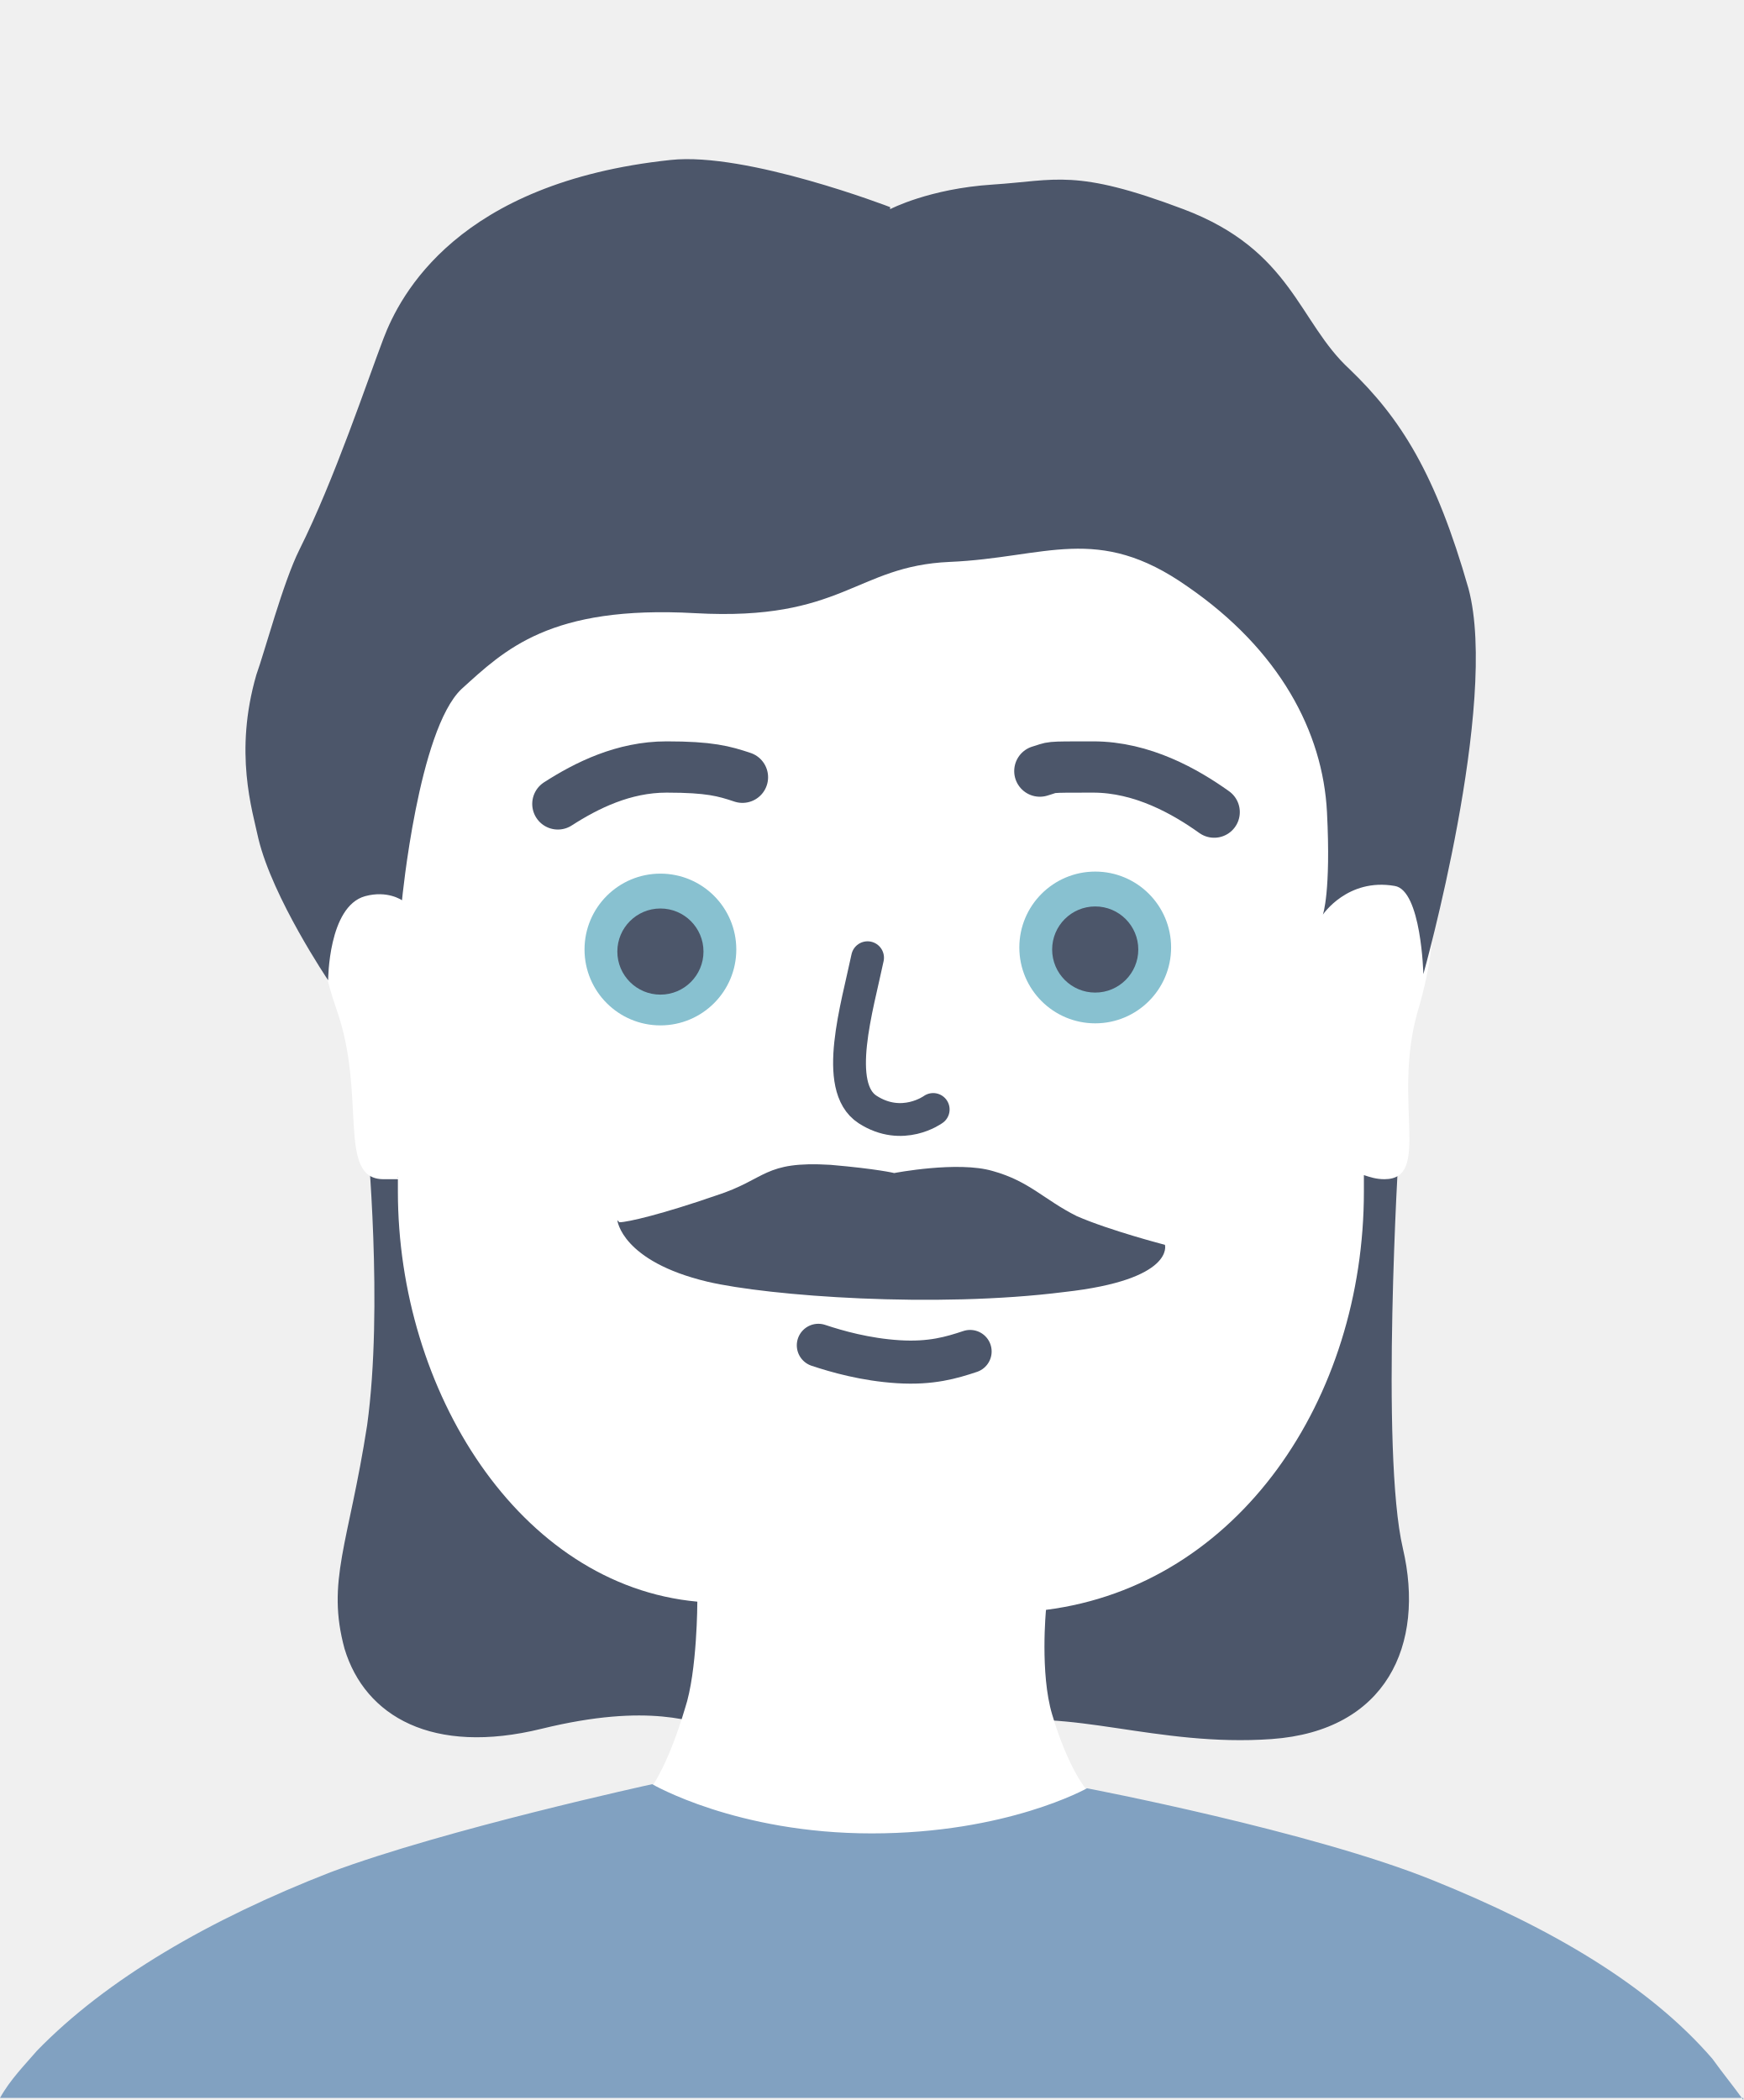
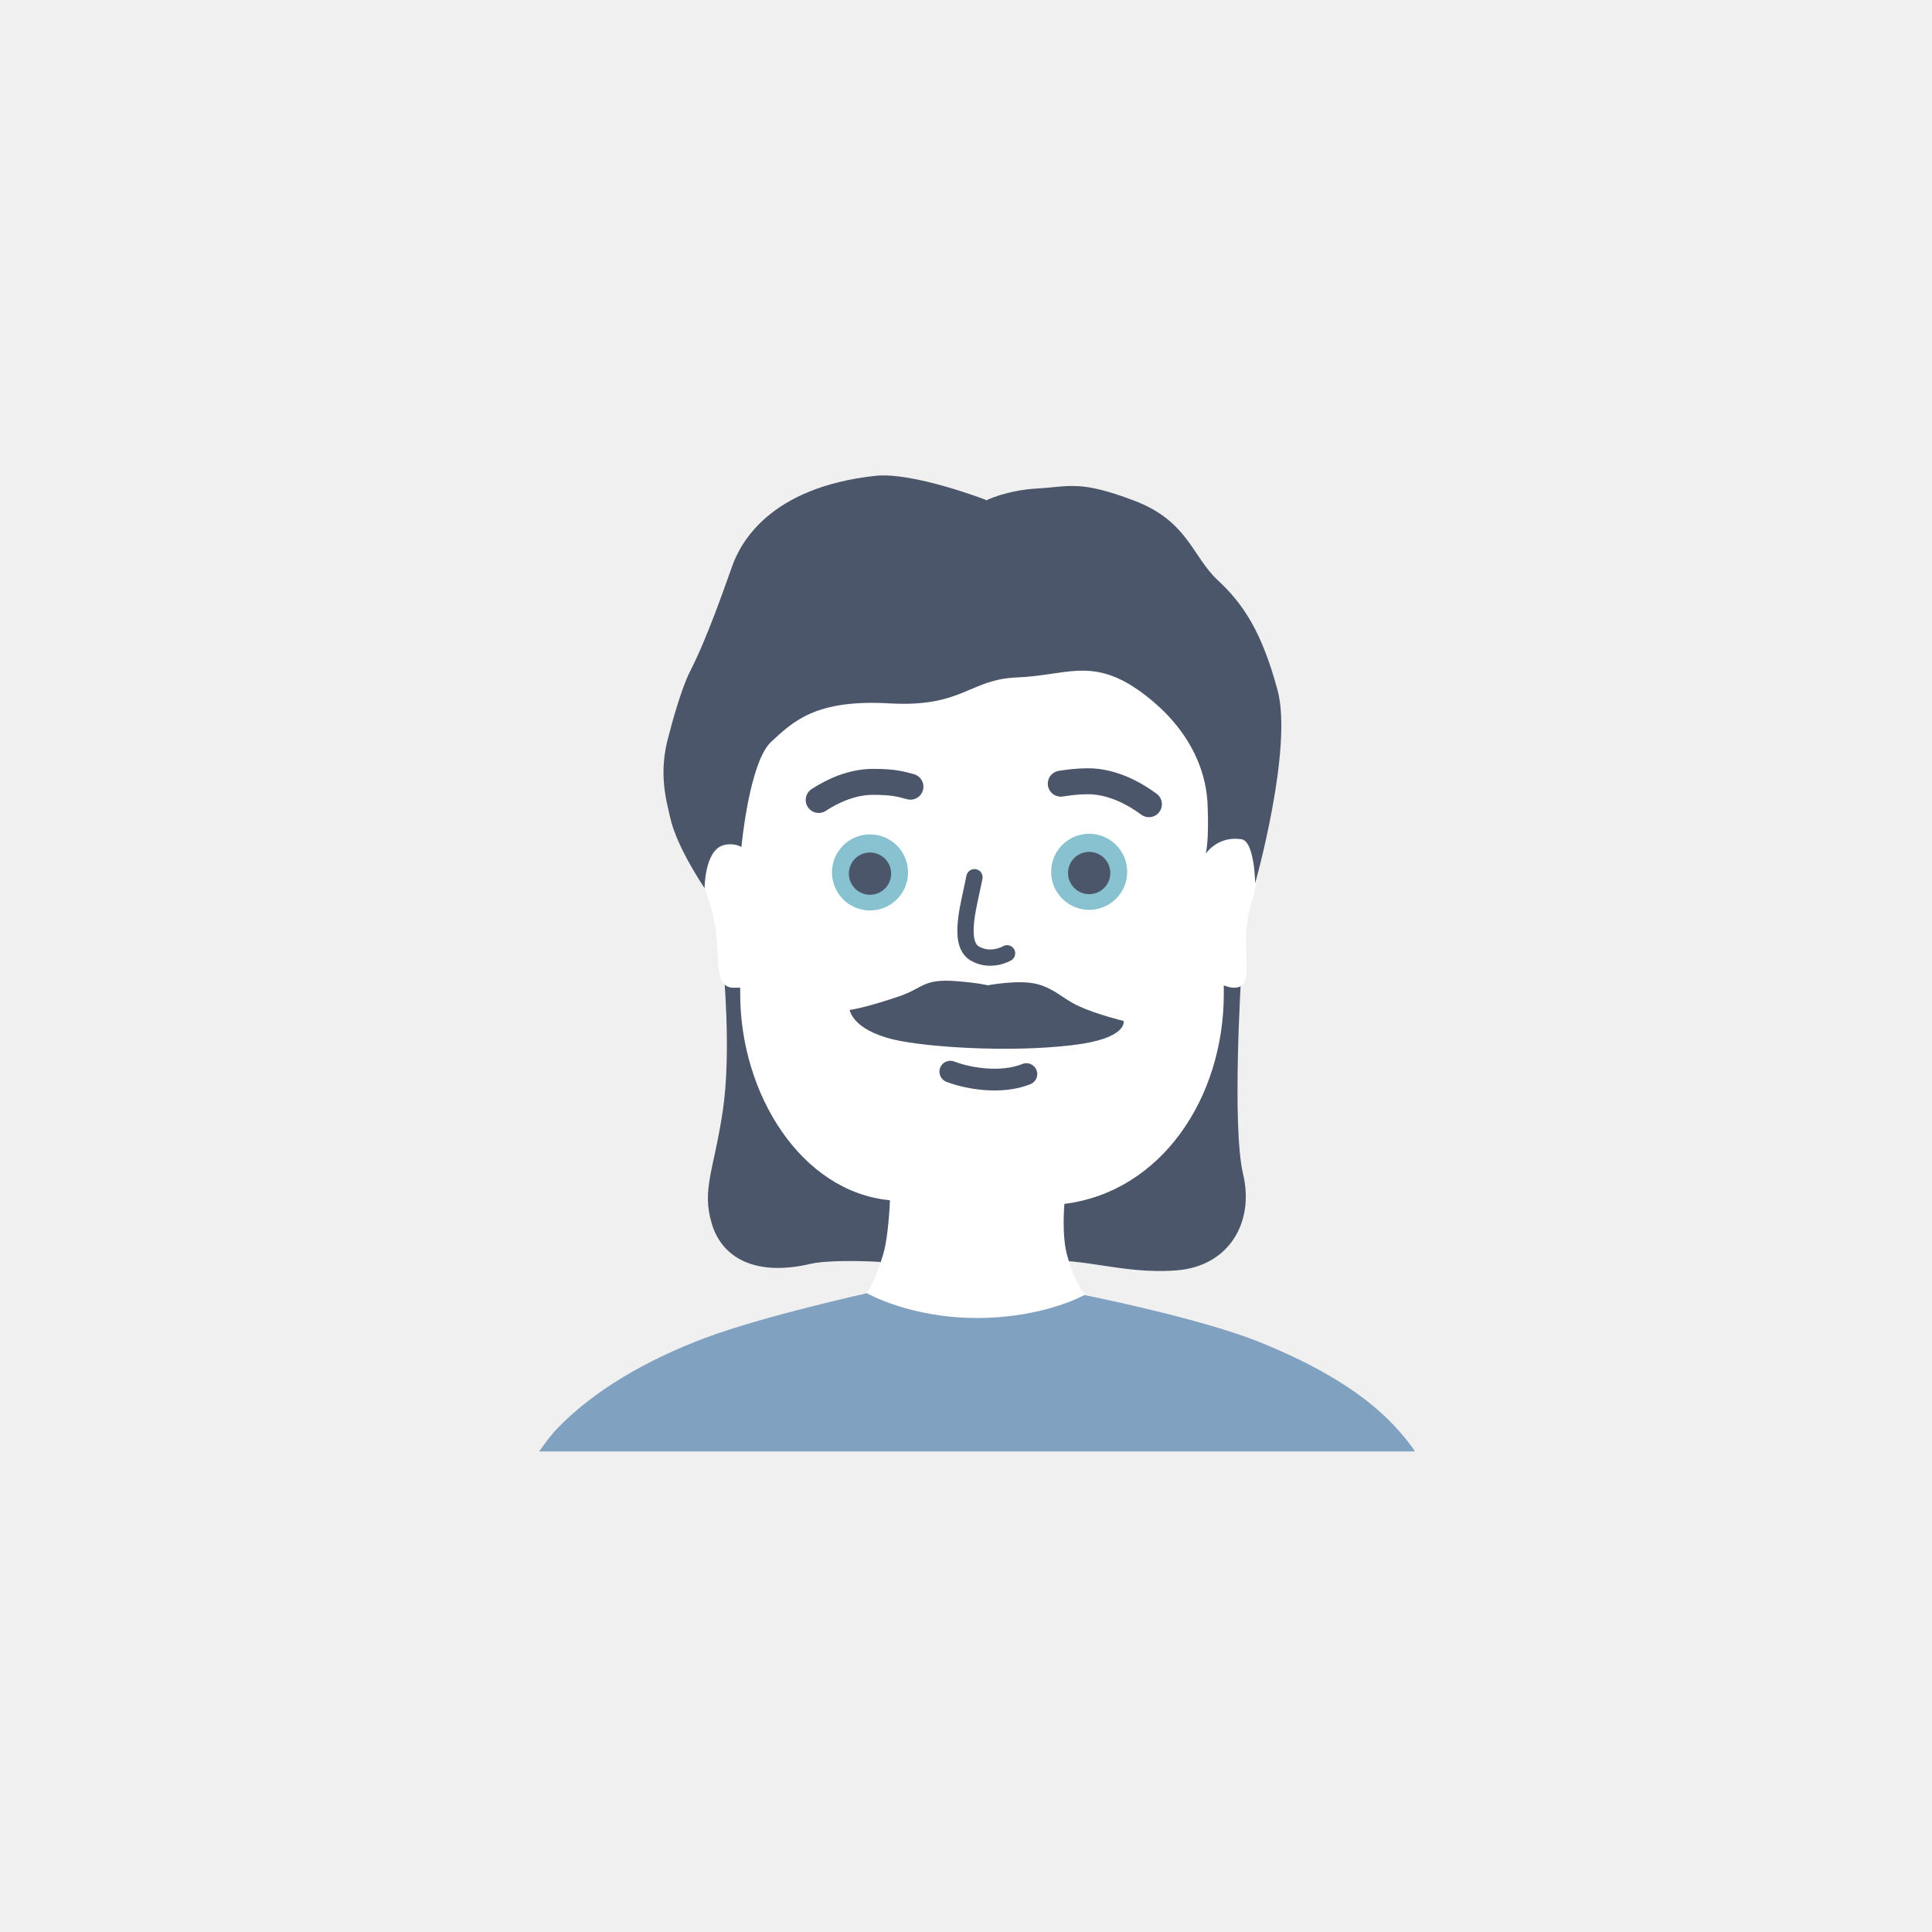
- <svg xmlns="http://www.w3.org/2000/svg" id="Mensch_blau_dunkelmodus" version="1.1" viewBox="0 0 85 102.4">
-   <path d="M17.9,55.3c0,.3.8,8.4,0,14.2-.9,5.8-2,7.6-1.1,10.9,1,3.3,4.3,5.2,9.6,3.9s7.5-.3,8.7,0,7.2,1.2,13.1-.2c3.8-.9,8.2,1.1,13.8.7s7.5-4.6,6.4-9.3c-1.1-4.7-.2-19.4-.2-19.4l-50.2-.8Z" fill="#4c566a" />
-   <path d="M67.4,41.2c-.3,0-.7,0-1,.2v-4.1c0-12.9-10.6-23.5-23.5-23.5s-23.5,10.6-23.5,23.5v4c-.2,0-.4-.1-.7-.1-2.3,0-4.3,2.2-2.3,8,1.5,4.2,0,8.3,2.3,8.3s.5,0,.7-.1v.7c0,9.7,5.9,19.2,14.6,20,0,0,0,3.4-.6,5.2-.8,2.7-1.6,3.8-1.6,3.8,0,0,.5,5.5,10.9,6,9.6.5,10.3-5.8,10.3-5.8,0,0-.9-1-1.7-3.7-.6-2-.3-5.1-.3-5.1,9.4-1.2,15.5-10.3,15.5-20.4v-.8c.3.1.6.2,1,.2,2.3,0,.4-3.8,1.6-8.1,1.5-5,.7-8.1-1.6-8.1Z" fill="#fff" />
-   <g>
-     <path d="M85,102.4c-.5-.7-1-1.3-1.5-2-3.1-3.6-7.9-6.4-13.6-8.7-5.9-2.4-16.9-4.5-16.9-4.5,0,0-3.9,2.2-10.5,2.2s-10.7-2.4-10.7-2.4c0,0-10.1,2.2-15.7,4.3-5.9,2.3-10.9,5.2-14.3,8.7-.6.7-1.3,1.4-1.8,2.3h85Z" fill="#81a1c1" />
-     <path d="M42.3,46.7c-.5,2.4-1.7,6.3,0,7.4s3.2,0,3.2,0" fill="none" stroke="#4c566a" stroke-linecap="round" stroke-miterlimit="10" stroke-width="1.6" />
-     <path d="M59.2,39.6c-1.4-1-3.5-2.2-5.9-2.2s-1.9,0-2.6.2" fill="none" stroke="#4c566a" stroke-linecap="round" stroke-miterlimit="10" stroke-width="2.5" />
-     <path d="M27.2,39.2c1.4-.9,3.2-1.8,5.3-1.8s2.8.2,3.7.5" fill="none" stroke="#4c566a" stroke-linecap="round" stroke-miterlimit="10" stroke-width="2.5" />
+ <svg xmlns="http://www.w3.org/2000/svg" version="1.1" viewBox="0 0 320 320">
+   <g id="Hg_transparent_mit_abspeichern_fuer_Positionierung">
+     <circle cx="160" cy="160" r="154.3" fill="#78e5f5" opacity="0" />
+   </g>
+   <g id="mensch_blau">
    <g>
-       <circle cx="32.2" cy="46.3" r="3.7" fill="#88c1d0" />
-       <circle cx="32.2" cy="46.4" r="2.1" fill="#4c566a" />
-     </g>
-     <g>
-       <circle cx="53.4" cy="46.2" r="3.7" fill="#88c1d0" />
-       <circle cx="53.4" cy="46.3" r="2.1" fill="#4c566a" />
+       <path d="M119.8,159.9c0,.5,1.4,14.3-.1,24.2-1.5,9.9-3.5,12.9-1.8,18.6,1.7,5.7,7.3,8.8,16.5,6.6,3.1-.7,12.8-.5,14.8.2,2,.7,12.3,2,22.3-.3,6.5-1.5,14,2,23.5,1.2,8.5-.7,12.8-7.9,10.9-15.9-1.9-8-.3-33.2-.3-33.2l-85.7-1.3Z" fill="#4c566a" />
+       <path d="M204.3,135.9c-.6,0-1.1.2-1.7.4v-7c0-22-18-40-40-40s-40,18-40,40v6.8c-.4-.1-.8-.2-1.1-.2-4,0-7.4,3.7-4,13.6,2.5,7.2,0,14.1,4,14.1s.8-.1,1.1-.2v1.2c0,16.6,10.1,32.8,24.8,34.2,0,0-.2,5.8-1.1,8.9-1.4,4.7-2.7,6.4-2.7,6.4,0,0,.8,9.3,18.6,10.2,16.3.8,17.5-9.9,17.5-9.9,0,0-1.6-1.7-2.9-6.3-1-3.4-.5-8.7-.5-8.7,16-2,26.4-17.5,26.4-34.8v-1.4c.5.2,1.1.4,1.7.4,4,0,.6-6.5,2.8-13.8,2.6-8.5,1.2-13.8-2.8-13.8Z" fill="#fff" />
+       <g>
+         <path d="M234.3,240.3c-.8-1.2-1.7-2.3-2.6-3.3-5.3-6.1-13.6-10.9-23.3-14.8-10.1-4-28.8-7.7-28.8-7.7,0,0-6.7,3.8-17.8,3.8s-18.2-4.1-18.2-4.1c0,0-17.2,3.8-26.8,7.4-10.1,3.8-18.6,8.9-24.4,14.9-1.1,1.1-2.1,2.5-3.1,3.9h145Z" fill="#81a1c1" />
+         <path d="M161.4,145.3c-.8,4.2-2.9,10.8,0,12.6,2.7,1.6,5.4,0,5.4,0" fill="none" stroke="#4c566a" stroke-linecap="round" stroke-miterlimit="10" stroke-width="2.7" />
+         <path d="M190.3,133.2c-2.3-1.7-6-3.8-10.1-3.8-1.7,0-3.2.2-4.5.4" fill="none" stroke="#4c566a" stroke-linecap="round" stroke-miterlimit="10" stroke-width="4.3" />
+         <path d="M135.6,132.5c2.3-1.5,5.5-3,9-3s4.7.4,6.2.8" fill="none" stroke="#4c566a" stroke-linecap="round" stroke-miterlimit="10" stroke-width="4.3" />
+         <g>
+           <circle cx="144.1" cy="144.5" r="6.3" fill="#88c1d0" />
+           <circle cx="144.1" cy="144.7" r="3.5" fill="#4c566a" />
+         </g>
+         <g>
+           <circle cx="180.4" cy="144.4" r="6.3" fill="#88c1d0" />
+           <circle cx="180.4" cy="144.6" r="3.5" fill="#4c566a" />
+         </g>
+       </g>
+       <path d="M140.7,167.3c.7-.1,3.6-.7,8-2.2,4.3-1.4,4-3,9.6-2.6,3.9.3,5.3.7,5.3.7,0,0,5.2-1,8.2-.2,3,.8,4.3,2.5,7,3.7,2.8,1.3,7.3,2.4,7.3,2.4,0,0,.8,2.9-8.4,4-10.7,1.3-24.5.3-29.6-.9-7.2-1.7-7.4-5.1-7.4-5.1Z" fill="#4c566a" />
+       <path d="M157.4,177.5c1.6.6,3.9,1.2,6.6,1.3,2.5.1,4.5-.3,6-.9" fill="none" stroke="#4c566a" stroke-linecap="round" stroke-miterlimit="10" stroke-width="3.6" />
+       <path d="M163.3,82.8s-11.9-4.6-18.2-4c-17.8,1.9-22.5,11.3-23.8,14.9-1.3,3.6-4.1,11.8-7,17.5-1.4,2.7-3,8.5-3.5,10.5-1.9,6.5-.3,11.3.2,13.7,1.1,5,5.7,11.7,5.7,11.7,0,0,0-6.2,3.1-7.1,1.8-.5,3,.3,3,.3,0,0,1.3-14.2,5-17.5,3.6-3.3,7.3-7,19.5-6.3,12.2.7,13.2-4,21.2-4.3,7.9-.3,12.2-3.3,19.9,2,7.6,5.3,11.2,12.1,11.6,18.7.3,6.6-.3,8.5-.3,8.5,0,0,2-3,5.9-2.4,2.2.3,2.3,7.3,2.3,7.3,0,0,6.3-22.4,3.7-32-2.6-9.6-5.6-14.2-9.9-18.2-4.3-4-4.9-9.8-13.9-13.2s-10.6-2.3-15.9-2c-5.3.3-8.6,2-8.6,2Z" fill="#4c566a" />
    </g>
  </g>
-   <path d="M30.2,59.6c.4,0,2.1-.4,4.7-1.3,2.5-.8,2.3-1.7,5.6-1.5,2.3.2,3.1.4,3.1.4,0,0,3.1-.6,4.8-.1,1.8.5,2.5,1.4,4.1,2.2,1.6.7,4.3,1.4,4.3,1.4,0,0,.5,1.7-4.9,2.3-6.3.8-14.4.2-17.4-.5-4.2-1-4.4-3-4.4-3Z" fill="#4c566a" />
-   <path d="M39.9,65.6c.9.3,2.3.7,3.9.8s2.6-.2,3.5-.5" fill="none" stroke="#4c566a" stroke-linecap="round" stroke-miterlimit="10" stroke-width="2.1" />
-   <path d="M43.4,10.1s-7-2.7-10.7-2.3c-10.4,1.1-13.2,6.6-14,8.7-.8,2.1-2.4,6.9-4.1,10.3-.8,1.6-1.7,5-2.1,6.1-1.1,3.8-.2,6.6.1,8,.7,2.9,3.4,6.9,3.4,6.9,0,0,0-3.6,1.8-4.1,1.1-.3,1.8.2,1.8.2,0,0,.8-8.3,2.9-10.3,2.1-1.9,4.3-4.1,11.4-3.7,7.2.4,7.8-2.3,12.4-2.5,4.7-.2,7.2-1.9,11.6,1.2,4.5,3.1,6.6,7.1,6.8,11,.2,3.9-.2,5-.2,5,0,0,1.2-1.8,3.5-1.4,1.3.2,1.4,4.3,1.4,4.3,0,0,3.7-13.2,2.2-18.8-1.6-5.6-3.3-8.3-5.8-10.7-2.5-2.3-2.8-5.8-8.1-7.8s-6.2-1.4-9.3-1.2c-3.1.2-5,1.2-5,1.2Z" fill="#4c566a" />
</svg>
